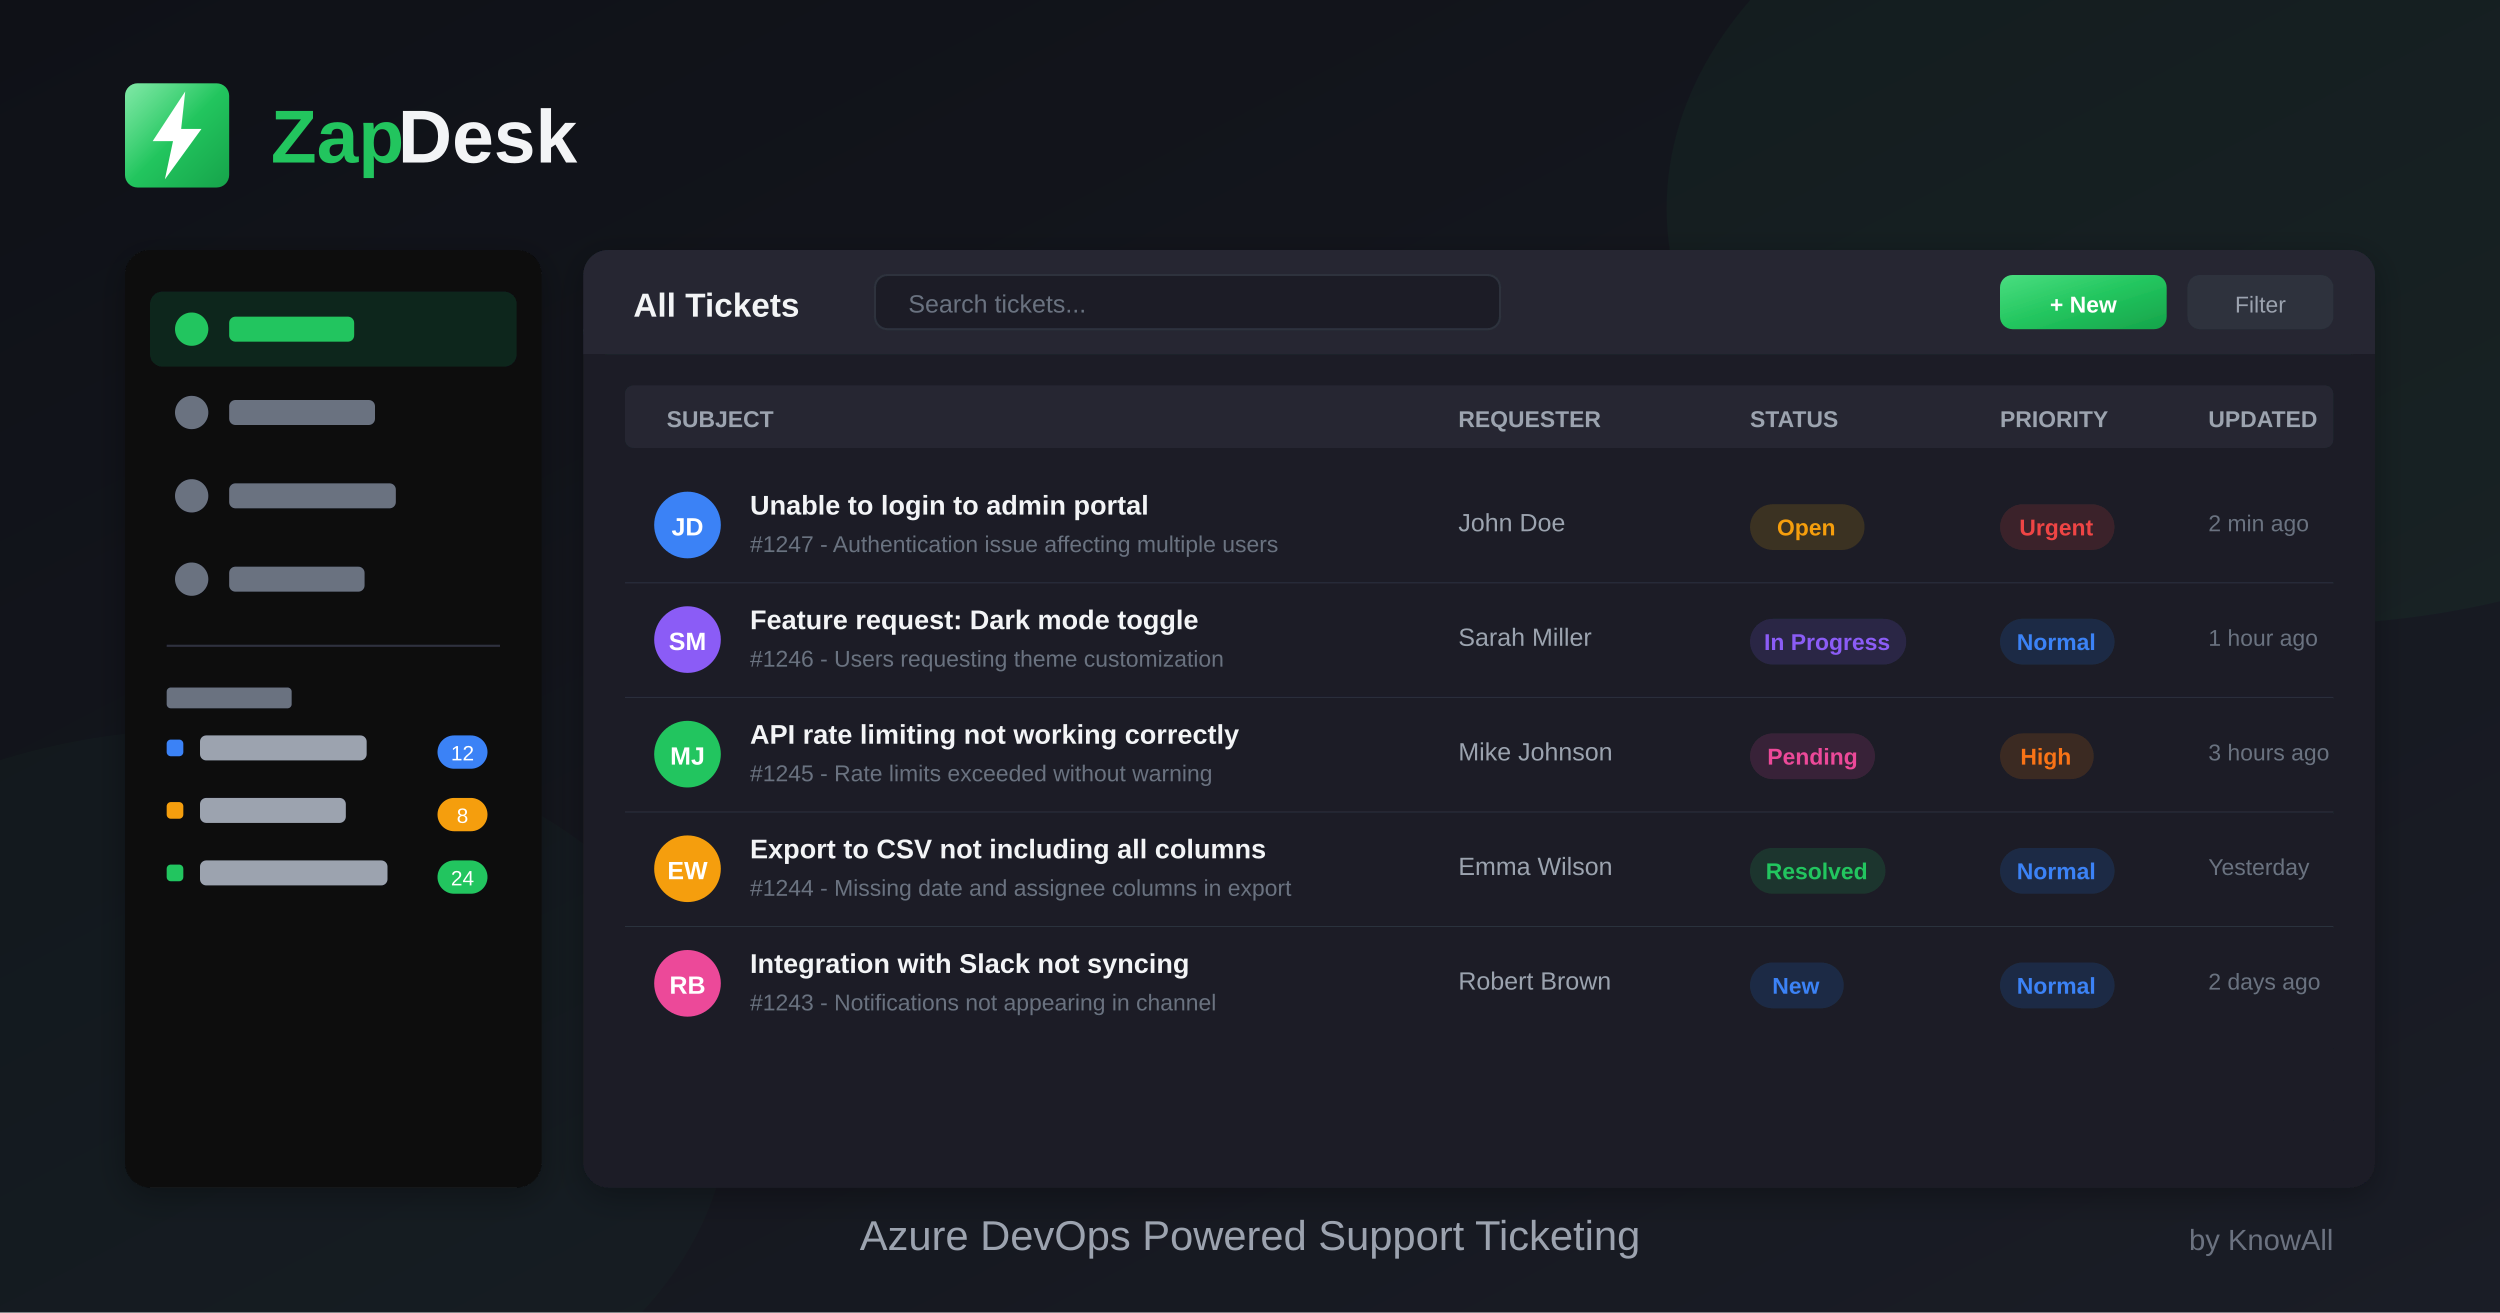
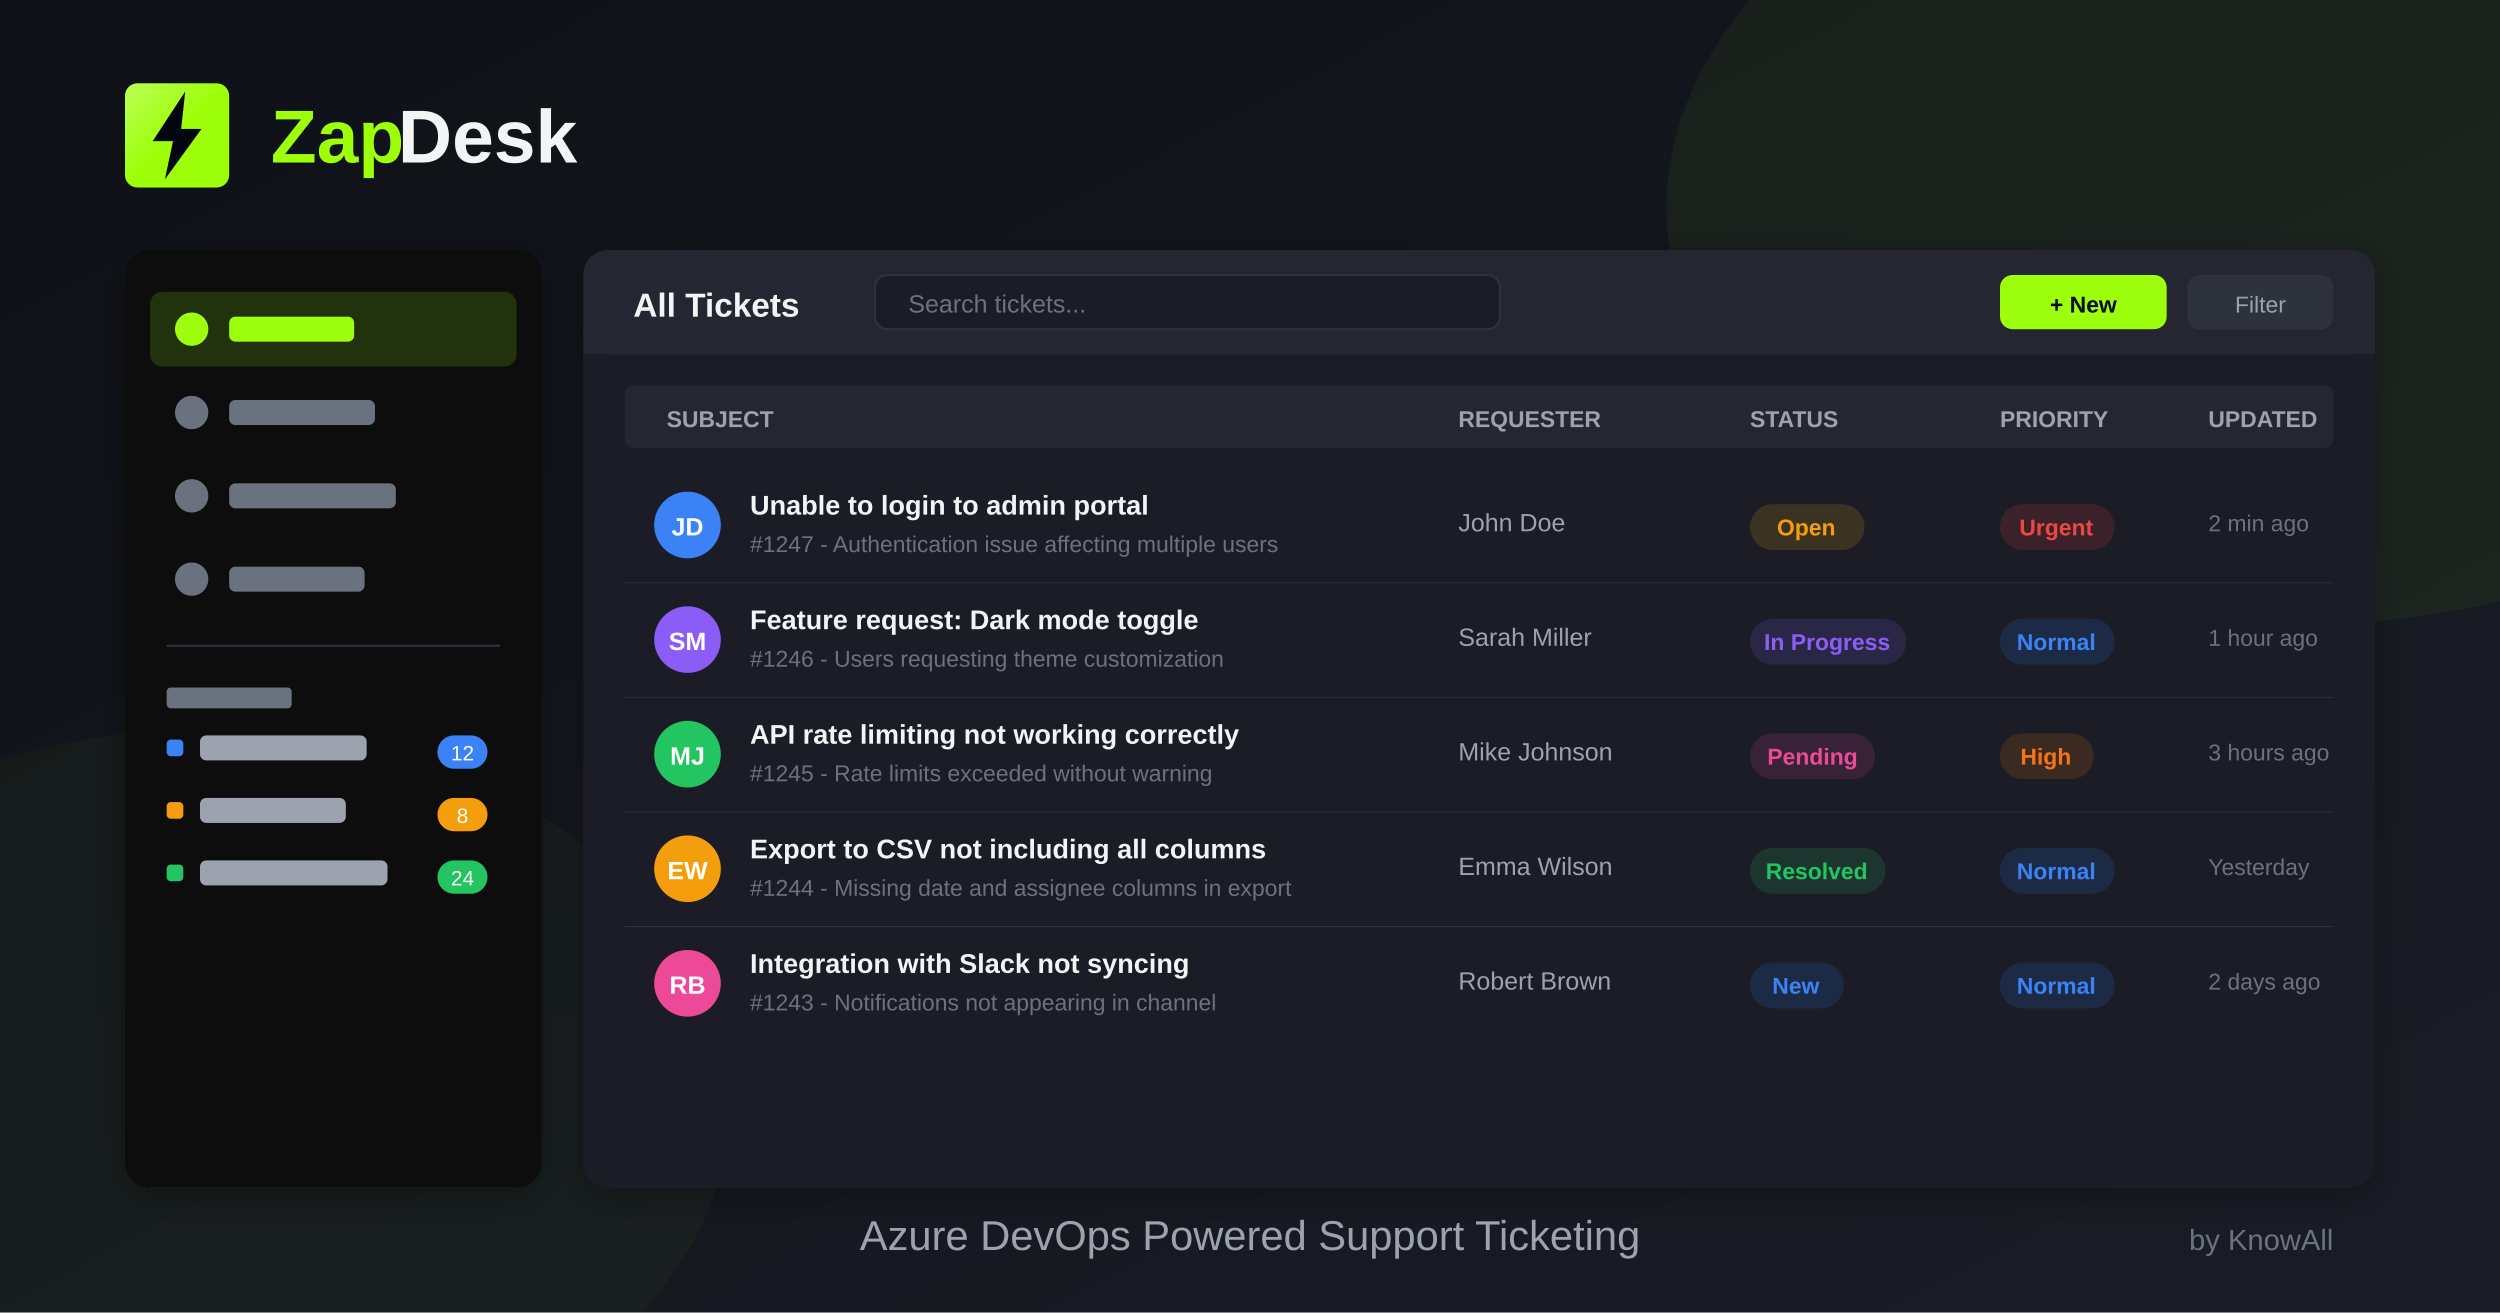
<svg xmlns="http://www.w3.org/2000/svg" width="1200" height="630" viewBox="0 0 1200 630">
  <defs>
-     <linearGradient id="greenGradient" x1="0%" y1="0%" x2="100%" y2="100%">
-       <stop offset="0%" stop-color="#4ade80" />
-       <stop offset="50%" stop-color="#22c55e" />
-       <stop offset="100%" stop-color="#16a34a" />
-     </linearGradient>
    <linearGradient id="shineGradient" x1="0%" y1="0%" x2="100%" y2="100%">
      <stop offset="0%" stop-color="#ffffff" stop-opacity="0.3" />
      <stop offset="50%" stop-color="#ffffff" stop-opacity="0" />
    </linearGradient>
    <linearGradient id="bgGradient" x1="0%" y1="0%" x2="100%" y2="100%">
      <stop offset="0%" style="stop-color:#0f1117;stop-opacity:1" />
      <stop offset="100%" style="stop-color:#1a1d26;stop-opacity:1" />
    </linearGradient>
    <filter id="shadow" x="-20%" y="-20%" width="140%" height="140%">
      <feDropShadow dx="0" dy="4" stdDeviation="8" flood-color="#000" flood-opacity="0.3" />
    </filter>
  </defs>
  <rect width="1200" height="630" fill="url(#bgGradient)" />
-   <ellipse cx="1100" cy="100" rx="300" ry="200" fill="#22c55e" opacity="0.05" />
-   <ellipse cx="100" cy="530" rx="250" ry="180" fill="#22c55e" opacity="0.03" />
+   <ellipse cx="1100" cy="100" rx="300" ry="200" fill="#9dff0a" opacity="0.05" />
+   <ellipse cx="100" cy="530" rx="250" ry="180" fill="#9dff0a" opacity="0.03" />
  <g transform="translate(60, 40)">
-     <rect x="0" y="0" width="50" height="50" rx="6" fill="url(#greenGradient)" />
+     <rect x="0" y="0" width="50" height="50" rx="6" fill="#9dff0a" />
    <rect x="0" y="0" width="50" height="50" rx="6" fill="url(#shineGradient)" />
-     <polygon points="37,5 17,35.5 29.5,35.5 24.5,59 47,28 34.5,28" transform="scale(0.78125)" fill="#ffffff" />
-     <text x="70" y="38" font-family="Arial, sans-serif" font-size="36" font-weight="bold" fill="#22c55e">Zap</text>
+     <polygon points="37,5 17,35.5 29.5,35.5 24.5,59 47,28 34.5,28" transform="scale(0.78125)" fill="#030712" />
+     <text x="70" y="38" font-family="Arial, sans-serif" font-size="36" font-weight="bold" fill="#9dff0a">Zap</text>
    <text x="131" y="38" font-family="Arial, sans-serif" font-size="36" font-weight="bold" fill="#f3f4f6">Desk</text>
  </g>
  <g transform="translate(60, 120)" filter="url(#shadow)">
    <rect x="0" y="0" width="200" height="450" rx="12" fill="#0a0c10" />
-     <rect x="12" y="20" width="176" height="36" rx="6" fill="#22c55e" opacity="0.15" />
-     <circle cx="32" cy="38" r="8" fill="#22c55e" />
-     <rect x="50" y="32" width="60" height="12" rx="3" fill="#22c55e" />
+     <rect x="12" y="20" width="176" height="36" rx="6" fill="#9dff0a" opacity="0.15" />
+     <circle cx="32" cy="38" r="8" fill="#9dff0a" />
+     <rect x="50" y="32" width="60" height="12" rx="3" fill="#9dff0a" />
    <circle cx="32" cy="78" r="8" fill="#6b7280" />
    <rect x="50" y="72" width="70" height="12" rx="3" fill="#6b7280" />
    <circle cx="32" cy="118" r="8" fill="#6b7280" />
    <rect x="50" y="112" width="80" height="12" rx="3" fill="#6b7280" />
    <circle cx="32" cy="158" r="8" fill="#6b7280" />
    <rect x="50" y="152" width="65" height="12" rx="3" fill="#6b7280" />
    <line x1="20" y1="190" x2="180" y2="190" stroke="#2d313d" stroke-width="1" />
    <rect x="20" y="210" width="60" height="10" rx="2" fill="#6b7280" />
    <rect x="20" y="235" width="8" height="8" rx="2" fill="#3b82f6" />
    <rect x="36" y="233" width="80" height="12" rx="3" fill="#9ca3af" />
    <rect x="150" y="233" width="24" height="16" rx="8" fill="#3b82f6" />
    <text x="162" y="245" font-family="Arial, sans-serif" font-size="10" fill="white" text-anchor="middle">12</text>
    <rect x="20" y="265" width="8" height="8" rx="2" fill="#f59e0b" />
    <rect x="36" y="263" width="70" height="12" rx="3" fill="#9ca3af" />
    <rect x="150" y="263" width="24" height="16" rx="8" fill="#f59e0b" />
    <text x="162" y="275" font-family="Arial, sans-serif" font-size="10" fill="white" text-anchor="middle">8</text>
    <rect x="20" y="295" width="8" height="8" rx="2" fill="#22c55e" />
    <rect x="36" y="293" width="90" height="12" rx="3" fill="#9ca3af" />
    <rect x="150" y="293" width="24" height="16" rx="8" fill="#22c55e" />
    <text x="162" y="305" font-family="Arial, sans-serif" font-size="10" fill="white" text-anchor="middle">24</text>
  </g>
  <g transform="translate(280, 120)" filter="url(#shadow)">
    <rect x="0" y="0" width="860" height="450" rx="12" fill="#1a1d26" />
    <rect x="0" y="0" width="860" height="50" rx="12" fill="#252832" />
    <rect x="0" y="38" width="860" height="12" fill="#252832" />
    <text x="24" y="32" font-family="Arial, sans-serif" font-size="16" font-weight="bold" fill="#f3f4f6">All Tickets</text>
    <rect x="140" y="12" width="300" height="26" rx="6" fill="#1a1d26" stroke="#2d313d" stroke-width="1" />
    <text x="156" y="30" font-family="Arial, sans-serif" font-size="12" fill="#6b7280">Search tickets...</text>
-     <rect x="680" y="12" width="80" height="26" rx="6" fill="url(#greenGradient)" />
-     <text x="720" y="30" font-family="Arial, sans-serif" font-size="11" font-weight="bold" fill="white" text-anchor="middle">+ New</text>
+     <rect x="680" y="12" width="80" height="26" rx="6" fill="#9dff0a" />
+     <text x="720" y="30" font-family="Arial, sans-serif" font-size="11" font-weight="bold" fill="#030712" text-anchor="middle">+ New</text>
    <rect x="770" y="12" width="70" height="26" rx="6" fill="#2d313d" />
    <text x="805" y="30" font-family="Arial, sans-serif" font-size="11" fill="#9ca3af" text-anchor="middle">Filter</text>
    <rect x="20" y="65" width="820" height="30" rx="4" fill="#252832" />
    <text x="40" y="85" font-family="Arial, sans-serif" font-size="11" font-weight="bold" fill="#9ca3af">SUBJECT</text>
    <text x="420" y="85" font-family="Arial, sans-serif" font-size="11" font-weight="bold" fill="#9ca3af">REQUESTER</text>
    <text x="560" y="85" font-family="Arial, sans-serif" font-size="11" font-weight="bold" fill="#9ca3af">STATUS</text>
    <text x="680" y="85" font-family="Arial, sans-serif" font-size="11" font-weight="bold" fill="#9ca3af">PRIORITY</text>
    <text x="780" y="85" font-family="Arial, sans-serif" font-size="11" font-weight="bold" fill="#9ca3af">UPDATED</text>
    <rect x="20" y="105" width="820" height="55" rx="0" fill="#1a1d26" />
    <line x1="20" y1="160" x2="840" y2="160" stroke="#2d313d" stroke-width="1" />
    <circle cx="50" cy="132" r="16" fill="#3b82f6" />
    <text x="50" y="137" font-family="Arial, sans-serif" font-size="12" font-weight="bold" fill="white" text-anchor="middle">JD</text>
    <text x="80" y="127" font-family="Arial, sans-serif" font-size="13" font-weight="600" fill="#f3f4f6">Unable to login to admin portal</text>
    <text x="80" y="145" font-family="Arial, sans-serif" font-size="11" fill="#6b7280">#1247 - Authentication issue affecting multiple users</text>
    <text x="420" y="135" font-family="Arial, sans-serif" font-size="12" fill="#9ca3af">John Doe</text>
    <rect x="560" y="122" width="55" height="22" rx="11" fill="#f59e0b" opacity="0.15" />
    <text x="587" y="137" font-family="Arial, sans-serif" font-size="11" font-weight="600" fill="#f59e0b" text-anchor="middle">Open</text>
    <rect x="680" y="122" width="55" height="22" rx="11" fill="#ef4444" opacity="0.15" />
    <text x="707" y="137" font-family="Arial, sans-serif" font-size="11" font-weight="600" fill="#ef4444" text-anchor="middle">Urgent</text>
    <text x="780" y="135" font-family="Arial, sans-serif" font-size="11" fill="#6b7280">2 min ago</text>
    <rect x="20" y="160" width="820" height="55" rx="0" fill="#1a1d26" />
    <line x1="20" y1="215" x2="840" y2="215" stroke="#2d313d" stroke-width="1" />
    <circle cx="50" cy="187" r="16" fill="#8b5cf6" />
    <text x="50" y="192" font-family="Arial, sans-serif" font-size="12" font-weight="bold" fill="white" text-anchor="middle">SM</text>
    <text x="80" y="182" font-family="Arial, sans-serif" font-size="13" font-weight="600" fill="#f3f4f6">Feature request: Dark mode toggle</text>
    <text x="80" y="200" font-family="Arial, sans-serif" font-size="11" fill="#6b7280">#1246 - Users requesting theme customization</text>
    <text x="420" y="190" font-family="Arial, sans-serif" font-size="12" fill="#9ca3af">Sarah Miller</text>
    <rect x="560" y="177" width="75" height="22" rx="11" fill="#8b5cf6" opacity="0.15" />
    <text x="597" y="192" font-family="Arial, sans-serif" font-size="11" font-weight="600" fill="#8b5cf6" text-anchor="middle">In Progress</text>
    <rect x="680" y="177" width="55" height="22" rx="11" fill="#3b82f6" opacity="0.15" />
    <text x="707" y="192" font-family="Arial, sans-serif" font-size="11" font-weight="600" fill="#3b82f6" text-anchor="middle">Normal</text>
    <text x="780" y="190" font-family="Arial, sans-serif" font-size="11" fill="#6b7280">1 hour ago</text>
    <rect x="20" y="215" width="820" height="55" rx="0" fill="#1a1d26" />
    <line x1="20" y1="270" x2="840" y2="270" stroke="#2d313d" stroke-width="1" />
    <circle cx="50" cy="242" r="16" fill="#22c55e" />
    <text x="50" y="247" font-family="Arial, sans-serif" font-size="12" font-weight="bold" fill="white" text-anchor="middle">MJ</text>
    <text x="80" y="237" font-family="Arial, sans-serif" font-size="13" font-weight="600" fill="#f3f4f6">API rate limiting not working correctly</text>
    <text x="80" y="255" font-family="Arial, sans-serif" font-size="11" fill="#6b7280">#1245 - Rate limits exceeded without warning</text>
    <text x="420" y="245" font-family="Arial, sans-serif" font-size="12" fill="#9ca3af">Mike Johnson</text>
    <rect x="560" y="232" width="60" height="22" rx="11" fill="#ec4899" opacity="0.15" />
    <text x="590" y="247" font-family="Arial, sans-serif" font-size="11" font-weight="600" fill="#ec4899" text-anchor="middle">Pending</text>
    <rect x="680" y="232" width="45" height="22" rx="11" fill="#f97316" opacity="0.15" />
    <text x="702" y="247" font-family="Arial, sans-serif" font-size="11" font-weight="600" fill="#f97316" text-anchor="middle">High</text>
    <text x="780" y="245" font-family="Arial, sans-serif" font-size="11" fill="#6b7280">3 hours ago</text>
    <rect x="20" y="270" width="820" height="55" rx="0" fill="#1a1d26" />
    <line x1="20" y1="325" x2="840" y2="325" stroke="#2d313d" stroke-width="1" />
    <circle cx="50" cy="297" r="16" fill="#f59e0b" />
    <text x="50" y="302" font-family="Arial, sans-serif" font-size="12" font-weight="bold" fill="white" text-anchor="middle">EW</text>
    <text x="80" y="292" font-family="Arial, sans-serif" font-size="13" font-weight="600" fill="#f3f4f6">Export to CSV not including all columns</text>
    <text x="80" y="310" font-family="Arial, sans-serif" font-size="11" fill="#6b7280">#1244 - Missing date and assignee columns in export</text>
    <text x="420" y="300" font-family="Arial, sans-serif" font-size="12" fill="#9ca3af">Emma Wilson</text>
    <rect x="560" y="287" width="65" height="22" rx="11" fill="#22c55e" opacity="0.15" />
    <text x="592" y="302" font-family="Arial, sans-serif" font-size="11" font-weight="600" fill="#22c55e" text-anchor="middle">Resolved</text>
    <rect x="680" y="287" width="55" height="22" rx="11" fill="#3b82f6" opacity="0.15" />
    <text x="707" y="302" font-family="Arial, sans-serif" font-size="11" font-weight="600" fill="#3b82f6" text-anchor="middle">Normal</text>
    <text x="780" y="300" font-family="Arial, sans-serif" font-size="11" fill="#6b7280">Yesterday</text>
    <rect x="20" y="325" width="820" height="55" rx="0" fill="#1a1d26" />
    <circle cx="50" cy="352" r="16" fill="#ec4899" />
    <text x="50" y="357" font-family="Arial, sans-serif" font-size="12" font-weight="bold" fill="white" text-anchor="middle">RB</text>
    <text x="80" y="347" font-family="Arial, sans-serif" font-size="13" font-weight="600" fill="#f3f4f6">Integration with Slack not syncing</text>
    <text x="80" y="365" font-family="Arial, sans-serif" font-size="11" fill="#6b7280">#1243 - Notifications not appearing in channel</text>
    <text x="420" y="355" font-family="Arial, sans-serif" font-size="12" fill="#9ca3af">Robert Brown</text>
    <rect x="560" y="342" width="45" height="22" rx="11" fill="#3b82f6" opacity="0.15" />
    <text x="582" y="357" font-family="Arial, sans-serif" font-size="11" font-weight="600" fill="#3b82f6" text-anchor="middle">New</text>
    <rect x="680" y="342" width="55" height="22" rx="11" fill="#3b82f6" opacity="0.15" />
    <text x="707" y="357" font-family="Arial, sans-serif" font-size="11" font-weight="600" fill="#3b82f6" text-anchor="middle">Normal</text>
    <text x="780" y="355" font-family="Arial, sans-serif" font-size="11" fill="#6b7280">2 days ago</text>
    <defs>
      <linearGradient id="fadeOut" x1="0%" y1="0%" x2="0%" y2="100%">
        <stop offset="0%" style="stop-color:#1a1d26;stop-opacity:0" />
        <stop offset="100%" style="stop-color:#1a1d26;stop-opacity:1" />
      </linearGradient>
    </defs>
    <rect x="20" y="380" width="820" height="60" fill="url(#fadeOut)" />
  </g>
  <text x="600" y="600" font-family="Arial, sans-serif" font-size="20" fill="#9ca3af" text-anchor="middle">Azure DevOps Powered Support Ticketing</text>
  <text x="1120" y="600" font-family="Arial, sans-serif" font-size="14" fill="#6b7280" text-anchor="end">by KnowAll</text>
</svg>
